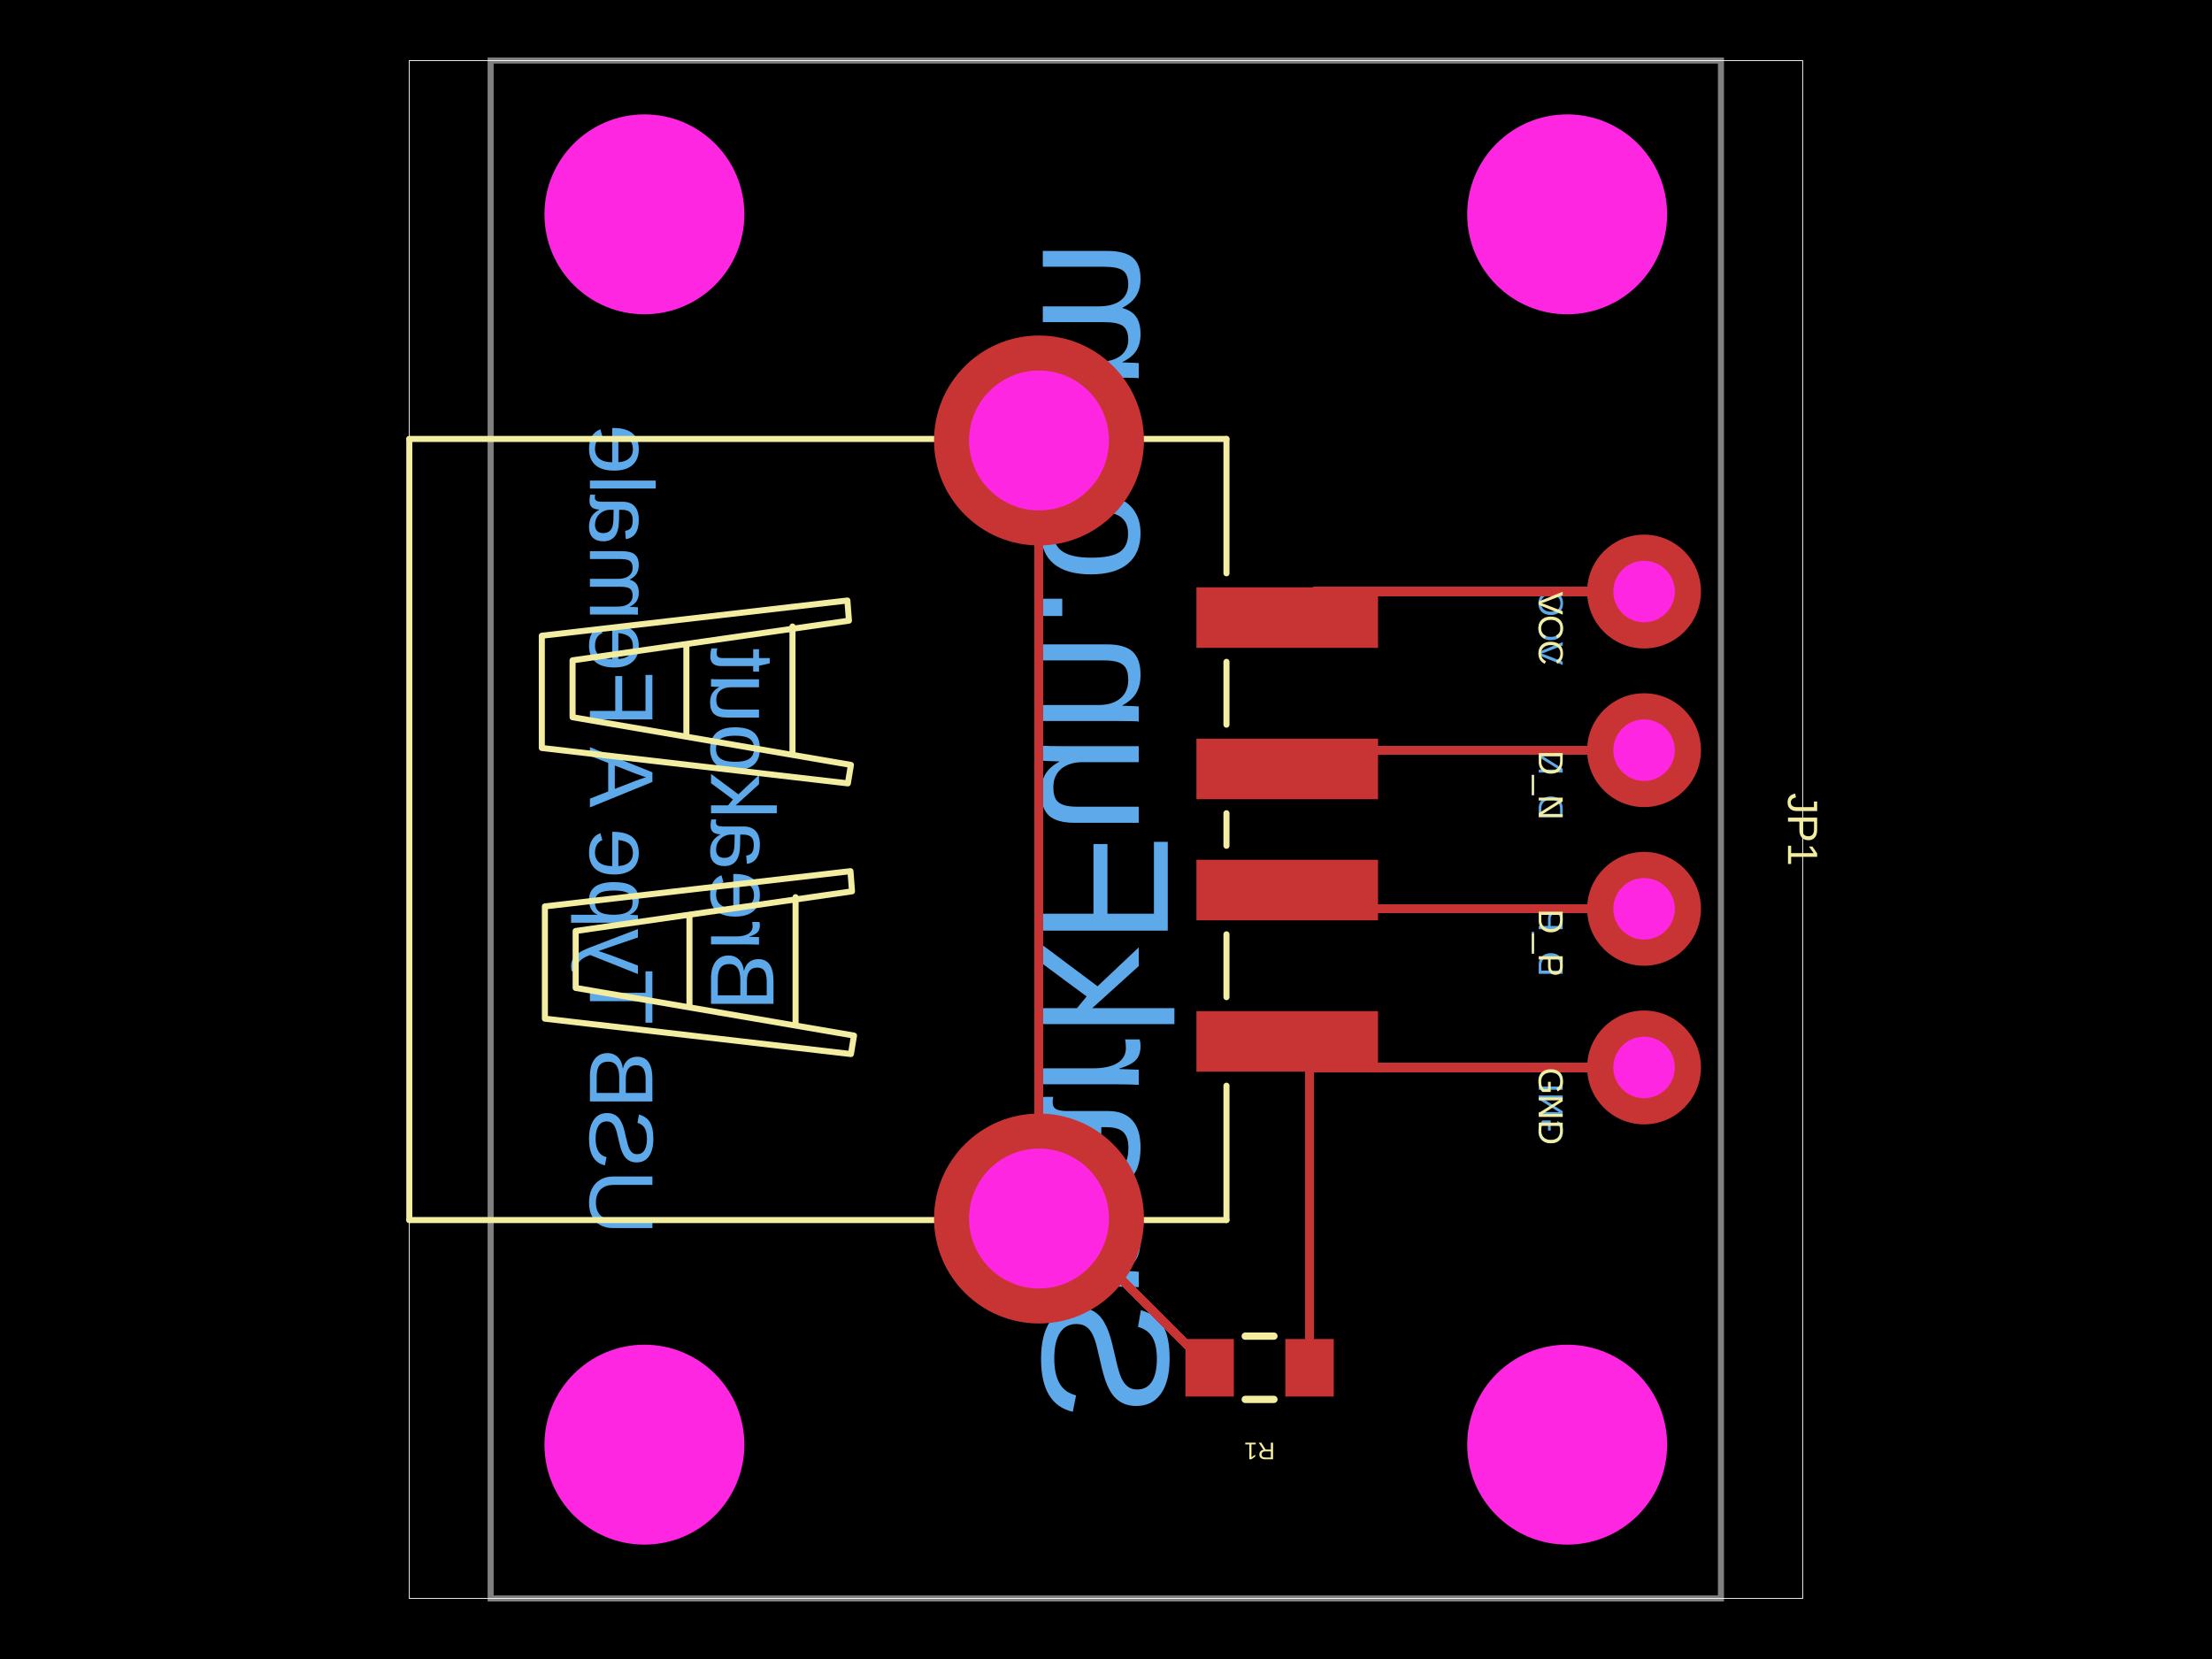
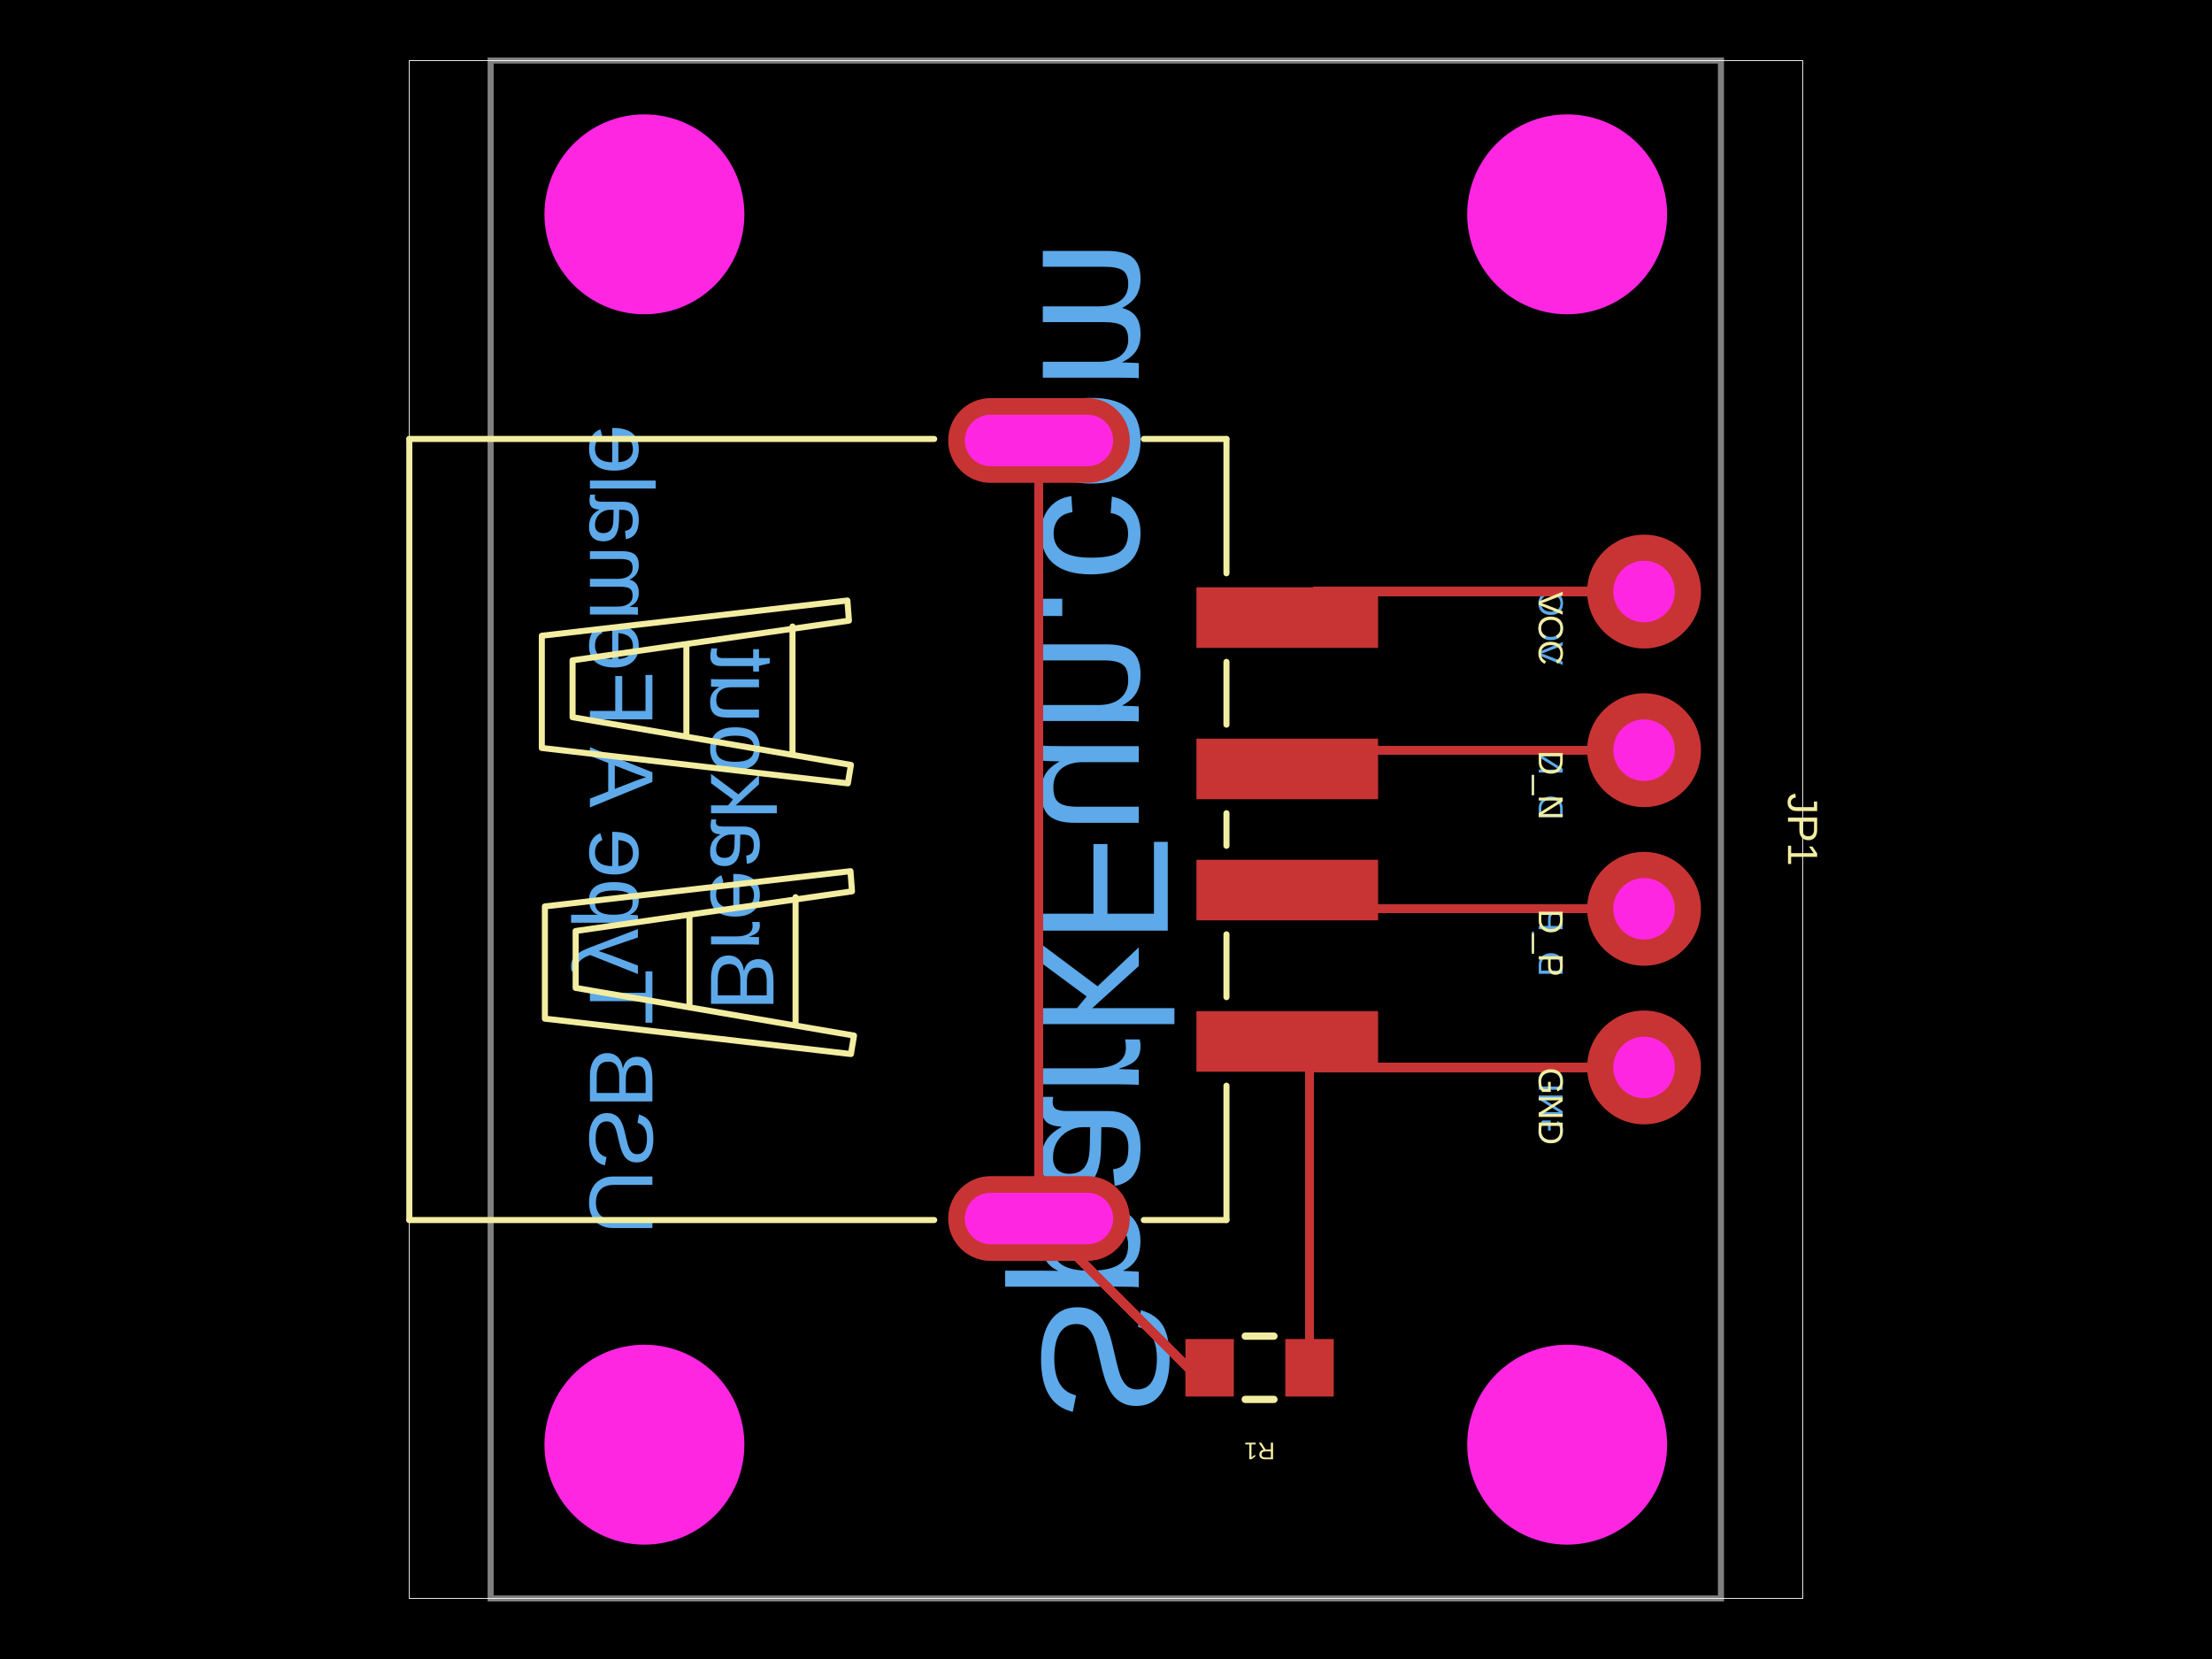
<svg xmlns="http://www.w3.org/2000/svg" width="800" height="600">
  <style />
  <rect class="boundary" x="0" y="0" fill="#000" width="800" height="600" data-type="pcb_background" data-pcb-layer="global" />
  <rect class="pcb-boundary" fill="none" stroke="#fff" stroke-width="0.3" x="148.032" y="21.898" width="503.935" height="556.204" data-type="pcb_boundary" data-pcb-layer="global" />
  <path class="pcb-board" d="M 177.442 578.102 L 622.406 578.102 L 622.406 21.898 L 177.442 21.898 Z" fill="none" stroke="rgba(255, 255, 255, 0.5)" stroke-width="2.19" data-type="pcb_board" data-pcb-layer="board" />
  <text x="0" y="0" dx="0" dy="0" fill="#5da9e9" font-family="Arial, sans-serif" font-size="12.613" text-anchor="end" dominant-baseline="central" transform="matrix(-6.123233995736766e-17,-1,-1,6.123233995736766e-17,560.8727,213.9416)" class="pcb-silkscreen-text pcb-silkscreen-bottom" data-pcb-silkscreen-text-id="pcb_silkscreen_text_2" stroke="none" data-type="pcb_silkscreen_text" data-pcb-layer="bottom">VCC</text>
  <text x="0" y="0" dx="0" dy="0" fill="#5da9e9" font-family="Arial, sans-serif" font-size="12.613" text-anchor="end" dominant-baseline="central" transform="matrix(-6.123233995736766e-17,-1,-1,6.123233995736766e-17,560.8727,271.3139)" class="pcb-silkscreen-text pcb-silkscreen-bottom" data-pcb-silkscreen-text-id="pcb_silkscreen_text_4" stroke="none" data-type="pcb_silkscreen_text" data-pcb-layer="bottom">D_N</text>
  <text x="0" y="0" dx="0" dy="0" fill="#5da9e9" font-family="Arial, sans-serif" font-size="12.613" text-anchor="end" dominant-baseline="central" transform="matrix(-6.123233995736766e-17,-1,-1,6.123233995736766e-17,560.8727,328.6861)" class="pcb-silkscreen-text pcb-silkscreen-bottom" data-pcb-silkscreen-text-id="pcb_silkscreen_text_6" stroke="none" data-type="pcb_silkscreen_text" data-pcb-layer="bottom">D_P</text>
  <text x="0" y="0" dx="0" dy="0" fill="#5da9e9" font-family="Arial, sans-serif" font-size="12.613" text-anchor="end" dominant-baseline="central" transform="matrix(-6.123233995736766e-17,-1,-1,6.123233995736766e-17,560.8727,386.0584)" class="pcb-silkscreen-text pcb-silkscreen-bottom" data-pcb-silkscreen-text-id="pcb_silkscreen_text_8" stroke="none" data-type="pcb_silkscreen_text" data-pcb-layer="bottom">GND</text>
  <text x="0" y="0" dx="0" dy="0" fill="#5da9e9" font-family="Arial, sans-serif" font-size="32.847" text-anchor="middle" dominant-baseline="central" transform="matrix(-6.123233995736766e-17,-1,-1,6.123233995736766e-17,224.7413,300)" class="pcb-silkscreen-text pcb-silkscreen-bottom" data-pcb-silkscreen-text-id="pcb_silkscreen_text_10" stroke="none" data-type="pcb_silkscreen_text" data-pcb-layer="bottom">USB Type A Female</text>
  <text x="0" y="0" dx="0" dy="0" fill="#5da9e9" font-family="Arial, sans-serif" font-size="32.847" text-anchor="middle" dominant-baseline="central" transform="matrix(-6.123233995736766e-17,-1,-1,6.123233995736766e-17,268.5369,300)" class="pcb-silkscreen-text pcb-silkscreen-bottom" data-pcb-silkscreen-text-id="pcb_silkscreen_text_11" stroke="none" data-type="pcb_silkscreen_text" data-pcb-layer="bottom">Breakout</text>
  <text x="0" y="0" dx="0" dy="0" fill="#5da9e9" font-family="Arial, sans-serif" font-size="65.693" text-anchor="middle" dominant-baseline="central" transform="matrix(-6.123233995736766e-17,-1,-1,6.123233995736766e-17,399.9238,300)" class="pcb-silkscreen-text pcb-silkscreen-bottom" data-pcb-silkscreen-text-id="pcb_silkscreen_text_12" stroke="none" data-type="pcb_silkscreen_text" data-pcb-layer="bottom">SparkFun.com</text>
  <rect class="pcb-pad" fill="rgb(200, 52, 52)" x="432.706" y="212.409" width="65.693" height="21.898" data-type="pcb_smtpad" data-pcb-layer="top" data-pad-name="U1.VBUS" data-pad-net-name="VCC" />
  <rect class="pcb-pad" fill="rgb(200, 52, 52)" x="432.706" y="267.151" width="65.693" height="21.898" data-type="pcb_smtpad" data-pcb-layer="top" data-pad-name="U1.D_N" data-pad-net-name="D_N" />
  <rect class="pcb-pad" fill="rgb(200, 52, 52)" x="432.706" y="310.952" width="65.693" height="21.898" data-type="pcb_smtpad" data-pcb-layer="top" data-pad-name="U1.D_P" data-pad-net-name="D_P" />
  <rect class="pcb-pad" fill="rgb(200, 52, 52)" x="432.706" y="365.693" width="65.693" height="21.898" data-type="pcb_smtpad" data-pcb-layer="top" data-pad-name="U1.GND" data-pad-net-name="GND" />
  <rect class="pcb-pad" fill="rgb(200, 52, 52)" x="464.851" y="484.27" width="17.518" height="20.803" data-type="pcb_smtpad" data-pcb-layer="top" data-pad-name="R1.pin1" data-pad-net-name="GND" />
  <rect class="pcb-pad" fill="rgb(200, 52, 52)" x="428.719" y="484.27" width="17.518" height="20.803" data-type="pcb_smtpad" data-pcb-layer="top" data-pad-name="R1.pin2" />
  <path class="pcb-trace" stroke="rgb(200, 52, 52)" fill="none" d="M 473.61 494.672 L 473.61 384.701" stroke-width="3.285" stroke-linecap="round" stroke-linejoin="round" shape-rendering="crispEdges" data-type="pcb_trace" data-pcb-layer="top" />
  <path class="pcb-trace" stroke="rgb(200, 52, 52)" fill="none" d="M 473.61 384.701 L 465.552 376.642" stroke-width="3.285" stroke-linecap="round" stroke-linejoin="round" shape-rendering="crispEdges" data-type="pcb_trace" data-pcb-layer="top" />
  <path class="pcb-trace" stroke="rgb(200, 52, 52)" fill="none" d="M 465.552 376.642 L 474.968 386.058" stroke-width="3.285" stroke-linecap="round" stroke-linejoin="round" shape-rendering="crispEdges" data-type="pcb_trace" data-pcb-layer="top" />
  <path class="pcb-trace" stroke="rgb(200, 52, 52)" fill="none" d="M 474.968 386.058 L 594.595 386.058" stroke-width="3.285" stroke-linecap="round" stroke-linejoin="round" shape-rendering="crispEdges" data-type="pcb_trace" data-pcb-layer="top" />
  <path class="pcb-trace" stroke="rgb(200, 52, 52)" fill="none" d="M 465.552 278.099 L 472.34 271.314" stroke-width="3.285" stroke-linecap="round" stroke-linejoin="round" shape-rendering="crispEdges" data-type="pcb_trace" data-pcb-layer="top" />
  <path class="pcb-trace" stroke="rgb(200, 52, 52)" fill="none" d="M 472.34 271.314 L 594.595 271.314" stroke-width="3.285" stroke-linecap="round" stroke-linejoin="round" shape-rendering="crispEdges" data-type="pcb_trace" data-pcb-layer="top" />
  <path class="pcb-trace" stroke="rgb(200, 52, 52)" fill="none" d="M 465.552 223.358 L 474.968 213.942" stroke-width="3.285" stroke-linecap="round" stroke-linejoin="round" shape-rendering="crispEdges" data-type="pcb_trace" data-pcb-layer="top" />
  <path class="pcb-trace" stroke="rgb(200, 52, 52)" fill="none" d="M 474.968 213.942 L 594.595 213.942" stroke-width="3.285" stroke-linecap="round" stroke-linejoin="round" shape-rendering="crispEdges" data-type="pcb_trace" data-pcb-layer="top" />
  <path class="pcb-trace" stroke="rgb(200, 52, 52)" fill="none" d="M 465.552 321.901 L 472.34 328.686" stroke-width="3.285" stroke-linecap="round" stroke-linejoin="round" shape-rendering="crispEdges" data-type="pcb_trace" data-pcb-layer="top" />
  <path class="pcb-trace" stroke="rgb(200, 52, 52)" fill="none" d="M 472.34 328.686 L 594.595 328.686" stroke-width="3.285" stroke-linecap="round" stroke-linejoin="round" shape-rendering="crispEdges" data-type="pcb_trace" data-pcb-layer="top" />
-   <path class="pcb-trace" stroke="rgb(200, 52, 52)" fill="none" d="M 437.479 494.672 L 383.502 440.695" stroke-width="3.285" stroke-linecap="round" stroke-linejoin="round" shape-rendering="crispEdges" data-type="pcb_trace" data-pcb-layer="top" />
-   <path class="pcb-trace" stroke="rgb(200, 52, 52)" fill="none" d="M 383.502 440.695 L 375.77 440.695" stroke-width="3.285" stroke-linecap="round" stroke-linejoin="round" shape-rendering="crispEdges" data-type="pcb_trace" data-pcb-layer="top" />
+   <path class="pcb-trace" stroke="rgb(200, 52, 52)" fill="none" d="M 437.479 494.672 L 429.749 494.672" stroke-width="3.285" stroke-linecap="round" stroke-linejoin="round" shape-rendering="crispEdges" data-type="pcb_trace" data-pcb-layer="top" />
+   <path class="pcb-trace" stroke="rgb(200, 52, 52)" fill="none" d="M 429.749 494.672 L 375.77 440.695" stroke-width="3.285" stroke-linecap="round" stroke-linejoin="round" shape-rendering="crispEdges" data-type="pcb_trace" data-pcb-layer="top" />
  <path class="pcb-trace" stroke="rgb(200, 52, 52)" fill="none" d="M 375.77 440.695 L 375.77 159.307" stroke-width="3.285" stroke-linecap="round" stroke-linejoin="round" shape-rendering="crispEdges" data-type="pcb_trace" data-pcb-layer="top" />
  <path class="pcb-trace" stroke="rgb(200, 52, 52)" fill="none" d="M 375.77 159.307 L 375.77 159.305" stroke-width="3.285" stroke-linecap="round" stroke-linejoin="round" shape-rendering="crispEdges" data-type="pcb_trace" data-pcb-layer="top" />
  <path class="pcb-silkscreen pcb-silkscreen-top" d="M 307.752 381.206 L 197.068 368.414 L 197.068 327.81 L 307.585 315.073 L 308.141 322.36 L 208.192 336.71 L 208.192 357.29 L 308.864 374.532 L 307.752 381.206 Z" fill="none" stroke="#f2eda1" stroke-width="2.19" stroke-linecap="round" stroke-linejoin="round" data-pcb-component-id="pcb_component_0" data-pcb-silkscreen-path-id="pcb_silkscreen_path_0" data-type="pcb_silkscreen_path" data-pcb-layer="top" />
  <path class="pcb-silkscreen pcb-silkscreen-top" d="M 287.729 324.474 L 287.729 370.082" fill="none" stroke="#f2eda1" stroke-width="2.19" stroke-linecap="round" stroke-linejoin="round" data-pcb-component-id="pcb_component_0" data-pcb-silkscreen-path-id="pcb_silkscreen_path_1" data-type="pcb_silkscreen_path" data-pcb-layer="top" />
  <path class="pcb-silkscreen pcb-silkscreen-top" d="M 249.351 331.704 L 249.351 363.408" fill="none" stroke="#f2eda1" stroke-width="2.19" stroke-linecap="round" stroke-linejoin="round" data-pcb-component-id="pcb_component_0" data-pcb-silkscreen-path-id="pcb_silkscreen_path_2" data-type="pcb_silkscreen_path" data-pcb-layer="top" />
  <path class="pcb-silkscreen pcb-silkscreen-top" d="M 248.238 233.812 L 248.238 265.516" fill="none" stroke="#f2eda1" stroke-width="2.19" stroke-linecap="round" stroke-linejoin="round" data-pcb-component-id="pcb_component_0" data-pcb-silkscreen-path-id="pcb_silkscreen_path_3" data-type="pcb_silkscreen_path" data-pcb-layer="top" />
  <path class="pcb-silkscreen pcb-silkscreen-top" d="M 286.616 226.582 L 286.616 272.19" fill="none" stroke="#f2eda1" stroke-width="2.19" stroke-linecap="round" stroke-linejoin="round" data-pcb-component-id="pcb_component_0" data-pcb-silkscreen-path-id="pcb_silkscreen_path_4" data-type="pcb_silkscreen_path" data-pcb-layer="top" />
  <path class="pcb-silkscreen pcb-silkscreen-top" d="M 306.64 283.314 L 307.752 276.64 L 207.08 259.397 L 207.08 238.818 L 307.03 224.469 L 306.473 217.182 L 195.956 229.919 L 195.956 270.521 L 306.64 283.314 Z" fill="none" stroke="#f2eda1" stroke-width="2.19" stroke-linecap="round" stroke-linejoin="round" data-pcb-component-id="pcb_component_0" data-pcb-silkscreen-path-id="pcb_silkscreen_path_5" data-type="pcb_silkscreen_path" data-pcb-layer="top" />
  <path class="pcb-silkscreen pcb-silkscreen-top" d="M 443.566 392.653 L 443.566 441.241" fill="none" stroke="#f2eda1" stroke-width="2.19" stroke-linecap="round" stroke-linejoin="round" data-pcb-component-id="pcb_component_0" data-pcb-silkscreen-path-id="pcb_silkscreen_path_6" data-type="pcb_silkscreen_path" data-pcb-layer="top" />
  <path class="pcb-silkscreen pcb-silkscreen-top" d="M 443.566 337.911 L 443.566 360.632" fill="none" stroke="#f2eda1" stroke-width="2.19" stroke-linecap="round" stroke-linejoin="round" data-pcb-component-id="pcb_component_0" data-pcb-silkscreen-path-id="pcb_silkscreen_path_7" data-type="pcb_silkscreen_path" data-pcb-layer="top" />
  <path class="pcb-silkscreen pcb-silkscreen-top" d="M 443.566 294.11 L 443.566 305.89" fill="none" stroke="#f2eda1" stroke-width="2.19" stroke-linecap="round" stroke-linejoin="round" data-pcb-component-id="pcb_component_0" data-pcb-silkscreen-path-id="pcb_silkscreen_path_8" data-type="pcb_silkscreen_path" data-pcb-layer="top" />
  <path class="pcb-silkscreen pcb-silkscreen-top" d="M 443.566 239.368 L 443.566 262.089" fill="none" stroke="#f2eda1" stroke-width="2.19" stroke-linecap="round" stroke-linejoin="round" data-pcb-component-id="pcb_component_0" data-pcb-silkscreen-path-id="pcb_silkscreen_path_9" data-type="pcb_silkscreen_path" data-pcb-layer="top" />
  <path class="pcb-silkscreen pcb-silkscreen-top" d="M 443.566 158.759 L 443.566 207.347" fill="none" stroke="#f2eda1" stroke-width="2.19" stroke-linecap="round" stroke-linejoin="round" data-pcb-component-id="pcb_component_0" data-pcb-silkscreen-path-id="pcb_silkscreen_path_10" data-type="pcb_silkscreen_path" data-pcb-layer="top" />
  <path class="pcb-silkscreen pcb-silkscreen-top" d="M 413.672 441.241 L 443.566 441.241" fill="none" stroke="#f2eda1" stroke-width="2.19" stroke-linecap="round" stroke-linejoin="round" data-pcb-component-id="pcb_component_0" data-pcb-silkscreen-path-id="pcb_silkscreen_path_11" data-type="pcb_silkscreen_path" data-pcb-layer="top" />
  <path class="pcb-silkscreen pcb-silkscreen-top" d="M 148.032 441.241 L 337.871 441.241" fill="none" stroke="#f2eda1" stroke-width="2.19" stroke-linecap="round" stroke-linejoin="round" data-pcb-component-id="pcb_component_0" data-pcb-silkscreen-path-id="pcb_silkscreen_path_12" data-type="pcb_silkscreen_path" data-pcb-layer="top" />
  <path class="pcb-silkscreen pcb-silkscreen-top" d="M 413.672 158.759 L 443.566 158.759" fill="none" stroke="#f2eda1" stroke-width="2.19" stroke-linecap="round" stroke-linejoin="round" data-pcb-component-id="pcb_component_0" data-pcb-silkscreen-path-id="pcb_silkscreen_path_13" data-type="pcb_silkscreen_path" data-pcb-layer="top" />
  <path class="pcb-silkscreen pcb-silkscreen-top" d="M 148.032 158.759 L 337.871 158.759" fill="none" stroke="#f2eda1" stroke-width="2.19" stroke-linecap="round" stroke-linejoin="round" data-pcb-component-id="pcb_component_0" data-pcb-silkscreen-path-id="pcb_silkscreen_path_14" data-type="pcb_silkscreen_path" data-pcb-layer="top" />
  <path class="pcb-silkscreen pcb-silkscreen-top" d="M 148.032 158.759 L 148.032 441.241" fill="none" stroke="#f2eda1" stroke-width="2.19" stroke-linecap="round" stroke-linejoin="round" data-pcb-component-id="pcb_component_0" data-pcb-silkscreen-path-id="pcb_silkscreen_path_15" data-type="pcb_silkscreen_path" data-pcb-layer="top" />
  <path class="pcb-silkscreen pcb-silkscreen-top" d="M 460.74 506.113 L 450.349 506.113" fill="none" stroke="#f2eda1" stroke-width="2.628" stroke-linecap="round" stroke-linejoin="round" data-pcb-component-id="pcb_component_1" data-pcb-silkscreen-path-id="pcb_silkscreen_path_16" data-type="pcb_silkscreen_path" data-pcb-layer="top" />
  <path class="pcb-silkscreen pcb-silkscreen-top" d="M 460.74 483.23 L 450.349 483.23" fill="none" stroke="#f2eda1" stroke-width="2.628" stroke-linecap="round" stroke-linejoin="round" data-pcb-component-id="pcb_component_1" data-pcb-silkscreen-path-id="pcb_silkscreen_path_17" data-type="pcb_silkscreen_path" data-pcb-layer="top" />
  <text x="0" y="0" dx="0" dy="0" fill="#f2eda1" font-family="Arial, sans-serif" font-size="8.759" text-anchor="middle" dominant-baseline="central" transform="matrix(-1,-1.2246467991473532e-16,1.2246467991473532e-16,-1,455.5442,524.781)" class="pcb-silkscreen-text pcb-silkscreen-top" data-pcb-silkscreen-text-id="pcb_silkscreen_text_0" stroke="none" data-type="pcb_silkscreen_text" data-pcb-layer="top">R1</text>
  <text x="0" y="0" dx="0" dy="0" fill="#f2eda1" font-family="Arial, sans-serif" font-size="12.613" text-anchor="start" dominant-baseline="central" transform="matrix(6.123233995736766e-17,1,-1,6.123233995736766e-17,560.8727,213.9416)" class="pcb-silkscreen-text pcb-silkscreen-top" data-pcb-silkscreen-text-id="pcb_silkscreen_text_1" stroke="none" data-type="pcb_silkscreen_text" data-pcb-layer="top">VCC</text>
  <text x="0" y="0" dx="0" dy="0" fill="#f2eda1" font-family="Arial, sans-serif" font-size="12.613" text-anchor="start" dominant-baseline="central" transform="matrix(6.123233995736766e-17,1,-1,6.123233995736766e-17,560.8727,271.3139)" class="pcb-silkscreen-text pcb-silkscreen-top" data-pcb-silkscreen-text-id="pcb_silkscreen_text_3" stroke="none" data-type="pcb_silkscreen_text" data-pcb-layer="top">D_N</text>
  <text x="0" y="0" dx="0" dy="0" fill="#f2eda1" font-family="Arial, sans-serif" font-size="12.613" text-anchor="start" dominant-baseline="central" transform="matrix(6.123233995736766e-17,1,-1,6.123233995736766e-17,560.8727,328.6861)" class="pcb-silkscreen-text pcb-silkscreen-top" data-pcb-silkscreen-text-id="pcb_silkscreen_text_5" stroke="none" data-type="pcb_silkscreen_text" data-pcb-layer="top">D_P</text>
  <text x="0" y="0" dx="0" dy="0" fill="#f2eda1" font-family="Arial, sans-serif" font-size="12.613" text-anchor="start" dominant-baseline="central" transform="matrix(6.123233995736766e-17,1,-1,6.123233995736766e-17,560.8727,386.0584)" class="pcb-silkscreen-text pcb-silkscreen-top" data-pcb-silkscreen-text-id="pcb_silkscreen_text_7" stroke="none" data-type="pcb_silkscreen_text" data-pcb-layer="top">GND</text>
  <text x="0" y="0" dx="0" dy="0" fill="#f2eda1" font-family="Arial, sans-serif" font-size="15.328" text-anchor="middle" dominant-baseline="central" transform="matrix(-1.8369701987210297e-16,1,-1,-1.8369701987210297e-16,651.9676,300)" class="pcb-silkscreen-text pcb-silkscreen-top" data-pcb-silkscreen-text-id="pcb_silkscreen_text_9" stroke="none" data-type="pcb_silkscreen_text" data-pcb-layer="top">JP1</text>
  <g data-type="pcb_plated_hole" data-pcb-layer="through" data-pad-name="U1.S2">
-     <circle class="pcb-hole-outer" fill="rgb(200, 52, 52)" cx="375.77" cy="159.305" r="37.96" data-type="pcb_plated_hole" data-pcb-layer="top" />
-     <circle class="pcb-hole-inner" fill="#FF26E2" cx="375.77" cy="159.305" r="25.303" data-type="pcb_plated_hole_drill" data-pcb-layer="drill" />
+     <path class="pcb-hole-outer" fill="rgb(200, 52, 52)" d="M15.328,-17.518 v35.036 a15.328,15.328 0 0 1 -30.657,0 v-35.036 a15.328,15.328 0 0 1 30.657,0 z" transform="translate(375.7698 159.3053) rotate(-270)" data-type="pcb_plated_hole" data-pcb-layer="top" />
+     <path class="pcb-hole-inner" fill="#FF26E2" d="M9.306,-17.518 v35.036 a9.306,9.306 0 0 1 -18.613,0 v-35.036 a9.306,9.306 0 0 1 18.613,0 z" transform="translate(375.7698 159.3053) rotate(-270)" data-type="pcb_plated_hole_drill" data-pcb-layer="drill" />
  </g>
  <g data-type="pcb_plated_hole" data-pcb-layer="through" data-pad-name="U1.S1">
-     <circle class="pcb-hole-outer" fill="rgb(200, 52, 52)" cx="375.77" cy="440.695" r="37.96" data-type="pcb_plated_hole" data-pcb-layer="top" />
-     <circle class="pcb-hole-inner" fill="#FF26E2" cx="375.77" cy="440.695" r="25.303" data-type="pcb_plated_hole_drill" data-pcb-layer="drill" />
+     <path class="pcb-hole-outer" fill="rgb(200, 52, 52)" d="M15.328,-17.518 v35.036 a15.328,15.328 0 0 1 -30.657,0 v-35.036 a15.328,15.328 0 0 1 30.657,0 z" transform="translate(375.7698 440.6947) rotate(-270)" data-type="pcb_plated_hole" data-pcb-layer="top" />
+     <path class="pcb-hole-inner" fill="#FF26E2" d="M9.306,-17.518 v35.036 a9.306,9.306 0 0 1 -18.613,0 v-35.036 a9.306,9.306 0 0 1 18.613,0 z" transform="translate(375.7698 440.6947) rotate(-270)" data-type="pcb_plated_hole_drill" data-pcb-layer="drill" />
  </g>
  <g data-type="pcb_plated_hole" data-pcb-layer="through" data-pad-name="JP1.VCC" data-pad-net-name="VCC">
    <circle class="pcb-hole-outer" fill="rgb(200, 52, 52)" cx="594.595" cy="213.942" r="20.584" data-type="pcb_plated_hole" data-pcb-layer="top" />
    <circle class="pcb-hole-inner" fill="#FF26E2" cx="594.595" cy="213.942" r="11.124" data-type="pcb_plated_hole_drill" data-pcb-layer="drill" />
  </g>
  <g data-type="pcb_plated_hole" data-pcb-layer="through" data-pad-name="JP1.D_N" data-pad-net-name="D_N">
    <circle class="pcb-hole-outer" fill="rgb(200, 52, 52)" cx="594.595" cy="271.314" r="20.584" data-type="pcb_plated_hole" data-pcb-layer="top" />
    <circle class="pcb-hole-inner" fill="#FF26E2" cx="594.595" cy="271.314" r="11.124" data-type="pcb_plated_hole_drill" data-pcb-layer="drill" />
  </g>
  <g data-type="pcb_plated_hole" data-pcb-layer="through" data-pad-name="JP1.D_P" data-pad-net-name="D_P">
    <circle class="pcb-hole-outer" fill="rgb(200, 52, 52)" cx="594.595" cy="328.686" r="20.584" data-type="pcb_plated_hole" data-pcb-layer="top" />
    <circle class="pcb-hole-inner" fill="#FF26E2" cx="594.595" cy="328.686" r="11.124" data-type="pcb_plated_hole_drill" data-pcb-layer="drill" />
  </g>
  <g data-type="pcb_plated_hole" data-pcb-layer="through" data-pad-name="JP1.GND" data-pad-net-name="GND">
    <circle class="pcb-hole-outer" fill="rgb(200, 52, 52)" cx="594.595" cy="386.058" r="20.584" data-type="pcb_plated_hole" data-pcb-layer="top" />
    <circle class="pcb-hole-inner" fill="#FF26E2" cx="594.595" cy="386.058" r="11.124" data-type="pcb_plated_hole_drill" data-pcb-layer="drill" />
  </g>
  <circle class="pcb-hole" cx="566.785" cy="77.518" r="36.153" fill="#FF26E2" data-type="pcb_hole" data-pcb-layer="drill" />
  <circle class="pcb-hole" cx="233.062" cy="77.518" r="36.153" fill="#FF26E2" data-type="pcb_hole" data-pcb-layer="drill" />
  <circle class="pcb-hole" cx="233.062" cy="522.482" r="36.153" fill="#FF26E2" data-type="pcb_hole" data-pcb-layer="drill" />
  <circle class="pcb-hole" cx="566.785" cy="522.482" r="36.153" fill="#FF26E2" data-type="pcb_hole" data-pcb-layer="drill" />
</svg>
